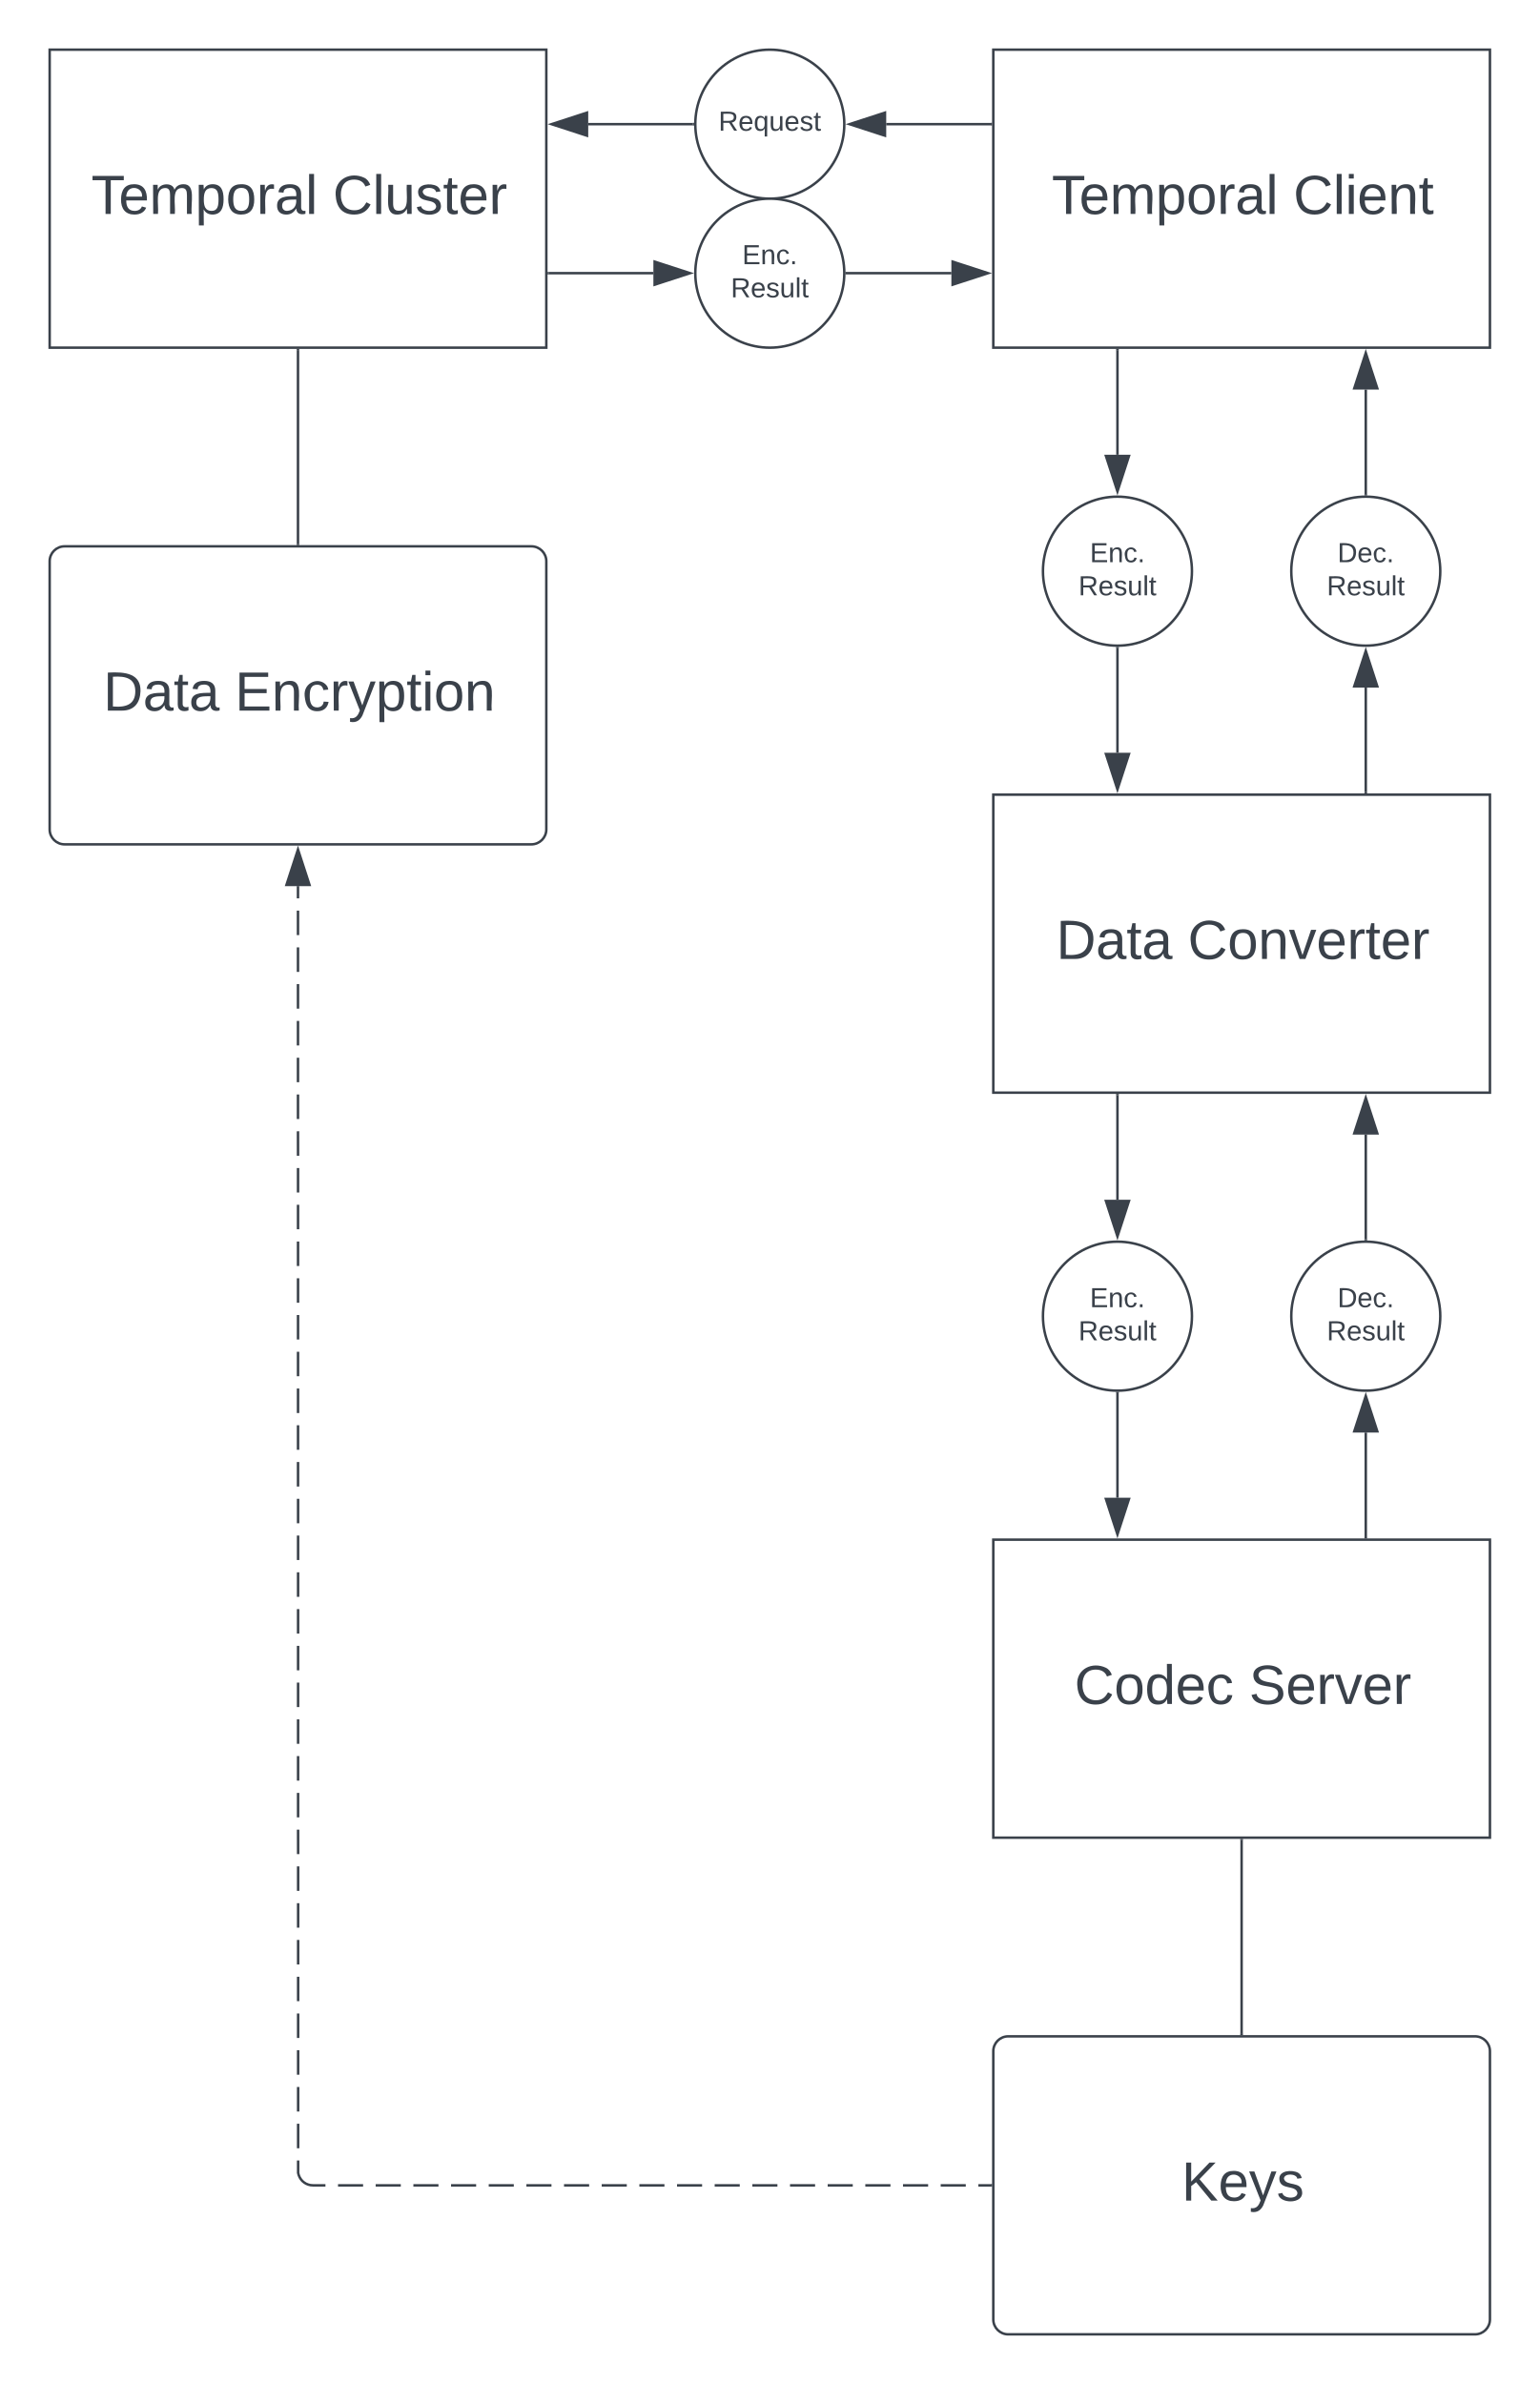
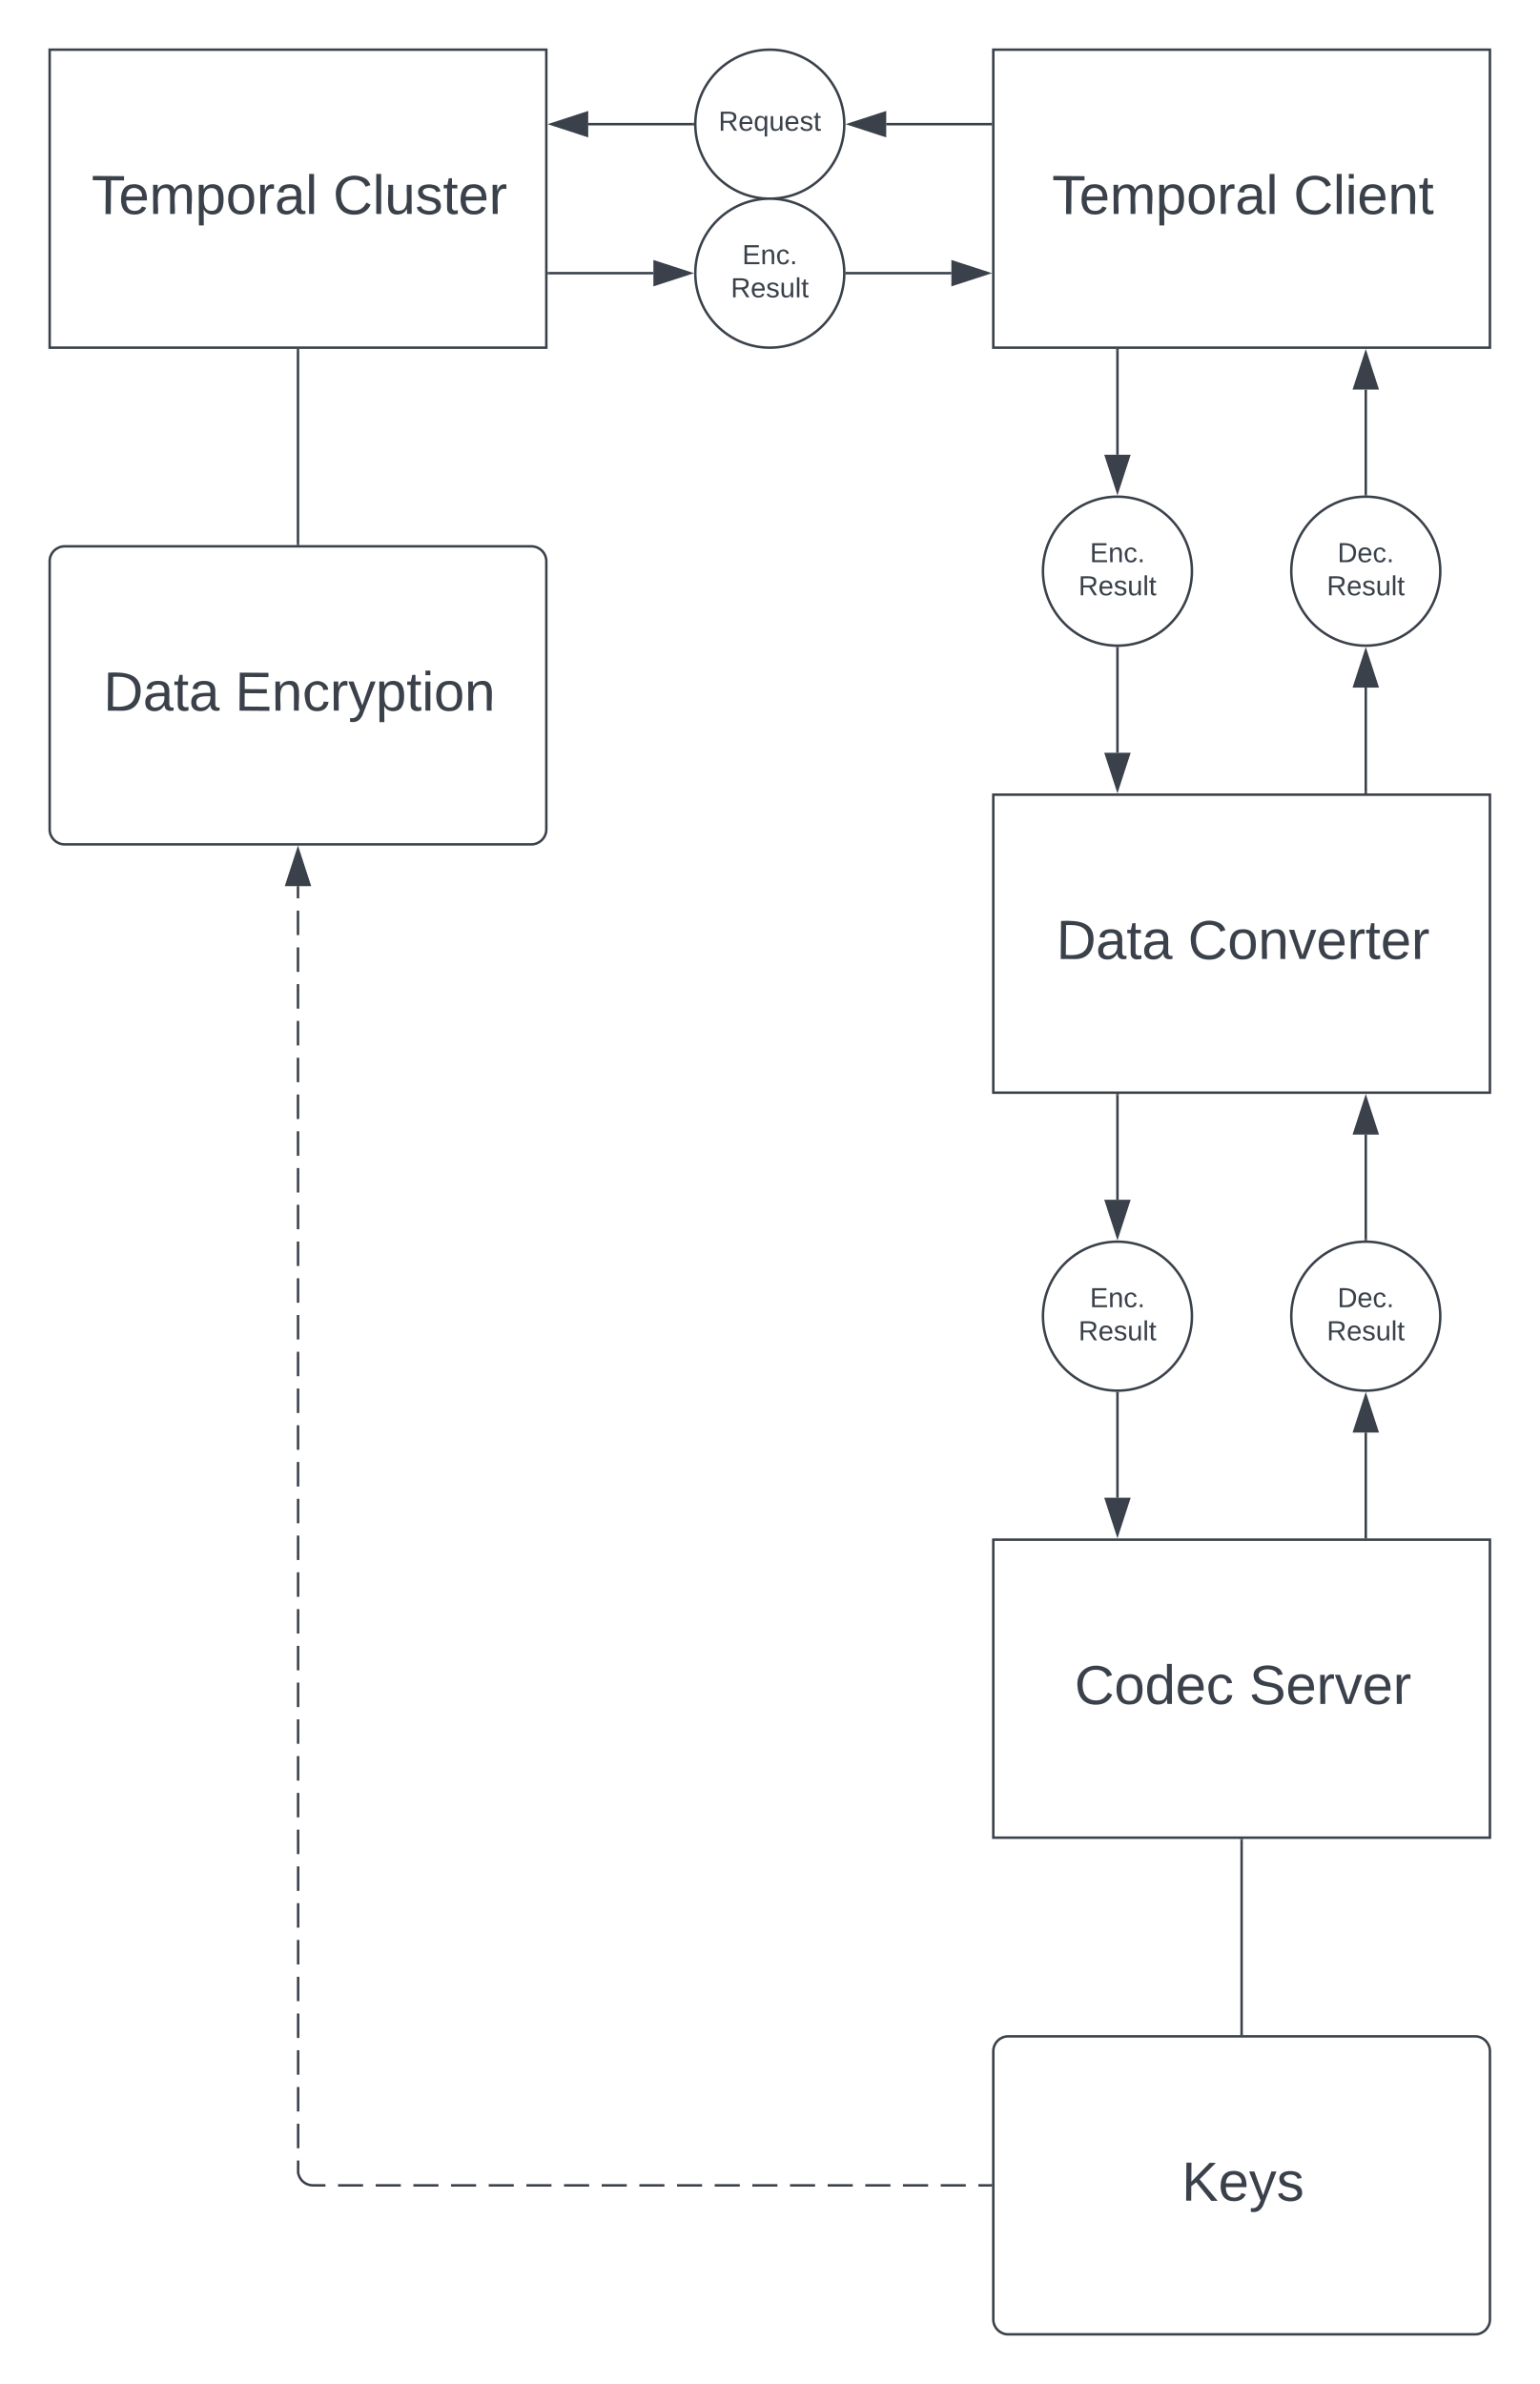
<svg xmlns="http://www.w3.org/2000/svg" xmlns:ns1="lucid" xmlns:xlink="http://www.w3.org/1999/xlink" width="620" height="960">
  <g transform="translate(-520 -160)" ns1:page-tab-id="0_0">
    <path d="M0 0h1760v1360H0z" fill="#fff" />
    <path d="M920 180h200v120H920z" stroke="#3a414a" fill="#fff" />
-     <use xlink:href="#a" transform="matrix(1,0,0,1,932,192) translate(11.55556 54.15278)" />
-     <use xlink:href="#b" transform="matrix(1,0,0,1,932,192) translate(108.8395 54.15278)" />
+     <use xlink:href="#a" transform="translate(943.556 246.153)" />
+     <use xlink:href="#b" transform="translate(1040.84 246.153)" />
    <path d="M1000 390c0 16.57-13.43 30-30 30s-30-13.43-30-30 13.43-30 30-30 30 13.43 30 30z" stroke="#3a414a" fill="#fff" />
-     <use xlink:href="#c" transform="matrix(1,0,0,1,945,365) translate(13.88889 21.38889)" />
-     <use xlink:href="#d" transform="matrix(1,0,0,1,945,365) translate(9.290123 34.72222)" />
+     <use xlink:href="#c" transform="translate(958.889 386.389)" />
+     <use xlink:href="#d" transform="translate(954.29 399.722)" />
    <path d="M1100 390c0 16.57-13.43 30-30 30s-30-13.43-30-30 13.43-30 30-30 30 13.43 30 30z" stroke="#3a414a" fill="#fff" />
-     <use xlink:href="#e" transform="matrix(1,0,0,1,1045,365) translate(13.59568 21.38889)" />
-     <use xlink:href="#d" transform="matrix(1,0,0,1,1045,365) translate(9.290123 34.72222)" />
+     <use xlink:href="#e" transform="translate(1058.596 386.389)" />
+     <use xlink:href="#d" transform="translate(1054.29 399.722)" />
    <path d="M920 480h200v120H920z" stroke="#3a414a" fill="#fff" />
-     <use xlink:href="#f" transform="matrix(1,0,0,1,932,492) translate(13.31481 54.15278)" />
-     <use xlink:href="#g" transform="matrix(1,0,0,1,932,492) translate(66.33951 54.15278)" />
+     <use xlink:href="#f" transform="translate(945.315 546.153)" />
+     <use xlink:href="#g" transform="translate(998.34 546.153)" />
    <path d="M1000 690c0 16.57-13.43 30-30 30s-30-13.43-30-30 13.43-30 30-30 30 13.43 30 30z" stroke="#3a414a" fill="#fff" />
-     <use xlink:href="#c" transform="matrix(1,0,0,1,945,665) translate(13.88889 21.38889)" />
-     <use xlink:href="#d" transform="matrix(1,0,0,1,945,665) translate(9.290123 34.72222)" />
+     <use xlink:href="#c" transform="translate(958.889 686.389)" />
+     <use xlink:href="#d" transform="translate(954.29 699.722)" />
    <path d="M1100 690c0 16.57-13.43 30-30 30s-30-13.43-30-30 13.43-30 30-30 30 13.43 30 30z" stroke="#3a414a" fill="#fff" />
-     <use xlink:href="#e" transform="matrix(1,0,0,1,1045,665) translate(13.59568 21.38889)" />
-     <use xlink:href="#d" transform="matrix(1,0,0,1,1045,665) translate(9.290123 34.72222)" />
+     <use xlink:href="#e" transform="translate(1058.596 686.389)" />
+     <use xlink:href="#d" transform="translate(1054.29 699.722)" />
    <path d="M920 780h200v120H920z" stroke="#3a414a" fill="#fff" />
-     <use xlink:href="#h" transform="matrix(1,0,0,1,932,792) translate(20.69136 54.15278)" />
-     <use xlink:href="#i" transform="matrix(1,0,0,1,932,792) translate(91 54.15278)" />
+     <use xlink:href="#h" transform="translate(952.691 846.153)" />
+     <use xlink:href="#i" transform="translate(1023 846.153)" />
    <path d="M970 343.12V301" stroke="#3a414a" fill="none" />
-     <path d="M970 357.88l-4.64-14.26h9.28z" stroke="#3a414a" fill="#3a414a" />
+     <path d="m970 357.88-4.64-14.26h9.28z" stroke="#3a414a" fill="#3a414a" />
    <path d="M970.5 301h-1v-.5h1z" stroke="#3a414a" stroke-width=".05" fill="#3a414a" />
    <path d="M970 421v42.12" stroke="#3a414a" fill="none" />
-     <path d="M970 420.5l.5-.02v.53h-1v-.54z" stroke="#3a414a" stroke-width=".05" fill="#3a414a" />
-     <path d="M970 477.88l-4.64-14.26h9.28z" stroke="#3a414a" fill="#3a414a" />
+     <path d="m970 420.5.5-.02v.53h-1v-.54z" stroke="#3a414a" stroke-width=".05" fill="#3a414a" />
+     <path d="m970 477.88-4.64-14.26h9.28z" stroke="#3a414a" fill="#3a414a" />
    <path d="M1070 359v-42.12" stroke="#3a414a" fill="none" />
-     <path d="M1070.5 359.54l-.5-.04-.5.02V359h1z" stroke="#3a414a" stroke-width=".05" fill="#3a414a" />
-     <path d="M1070 302.12l4.64 14.26h-9.28z" stroke="#3a414a" fill="#3a414a" />
+     <path d="m1070.5 359.54-.5-.04-.5.02V359h1z" stroke="#3a414a" stroke-width=".05" fill="#3a414a" />
+     <path d="m1070 302.12 4.64 14.26h-9.28z" stroke="#3a414a" fill="#3a414a" />
    <path d="M1070 436.88V479" stroke="#3a414a" fill="none" />
-     <path d="M1070 422.12l4.64 14.26h-9.28z" stroke="#3a414a" fill="#3a414a" />
+     <path d="m1070 422.12 4.64 14.26h-9.28z" stroke="#3a414a" fill="#3a414a" />
    <path d="M1070.5 479.5h-1v-.5h1z" stroke="#3a414a" stroke-width=".05" fill="#3a414a" />
    <path d="M970 643.12V601" stroke="#3a414a" fill="none" />
-     <path d="M970 657.88l-4.64-14.26h9.28z" stroke="#3a414a" fill="#3a414a" />
+     <path d="m970 657.88-4.64-14.26h9.28z" stroke="#3a414a" fill="#3a414a" />
    <path d="M970.5 601h-1v-.5h1z" stroke="#3a414a" stroke-width=".05" fill="#3a414a" />
    <path d="M970 721v42.12" stroke="#3a414a" fill="none" />
-     <path d="M970 720.5l.5-.02v.53h-1v-.54z" stroke="#3a414a" stroke-width=".05" fill="#3a414a" />
-     <path d="M970 777.88l-4.64-14.26h9.28z" stroke="#3a414a" fill="#3a414a" />
+     <path d="m970 720.5.5-.02v.53h-1v-.54z" stroke="#3a414a" stroke-width=".05" fill="#3a414a" />
+     <path d="m970 777.88-4.64-14.26h9.28z" stroke="#3a414a" fill="#3a414a" />
    <path d="M1070 659v-42.12" stroke="#3a414a" fill="none" />
-     <path d="M1070.5 659.54l-.5-.04-.5.02V659h1z" stroke="#3a414a" stroke-width=".05" fill="#3a414a" />
-     <path d="M1070 602.12l4.64 14.26h-9.28z" stroke="#3a414a" fill="#3a414a" />
+     <path d="m1070.5 659.54-.5-.04-.5.02V659h1z" stroke="#3a414a" stroke-width=".05" fill="#3a414a" />
+     <path d="m1070 602.12 4.64 14.26h-9.28z" stroke="#3a414a" fill="#3a414a" />
    <path d="M1070 736.88V779" stroke="#3a414a" fill="none" />
-     <path d="M1070 722.12l4.64 14.26h-9.28z" stroke="#3a414a" fill="#3a414a" />
+     <path d="m1070 722.12 4.64 14.26h-9.28z" stroke="#3a414a" fill="#3a414a" />
    <path d="M1070.5 779.5h-1v-.5h1z" stroke="#3a414a" stroke-width=".05" fill="#3a414a" />
    <path d="M860 210c0 16.57-13.43 30-30 30s-30-13.43-30-30 13.43-30 30-30 30 13.43 30 30z" stroke="#3a414a" fill="#fff" />
-     <use xlink:href="#j" transform="matrix(1,0,0,1,805,185) translate(4.33642 27.63889)" />
+     <use xlink:href="#j" transform="translate(809.336 212.639)" />
    <path d="M860 270c0 16.57-13.43 30-30 30s-30-13.43-30-30 13.43-30 30-30 30 13.43 30 30z" stroke="#3a414a" fill="#fff" />
-     <use xlink:href="#c" transform="matrix(1,0,0,1,805,245) translate(13.88889 21.38889)" />
-     <use xlink:href="#d" transform="matrix(1,0,0,1,805,245) translate(9.290123 34.72222)" />
+     <use xlink:href="#c" transform="translate(818.889 266.389)" />
+     <use xlink:href="#d" transform="translate(814.29 279.722)" />
    <path d="M920 986a6 6 0 0 1 6-6h188a6 6 0 0 1 6 6v108a6 6 0 0 1-6 6H926a6 6 0 0 1-6-6z" stroke="#3a414a" fill="#fff" />
-     <use xlink:href="#k" transform="matrix(1,0,0,1,932,992) translate(63.80864 54.15278)" />
+     <use xlink:href="#k" transform="translate(995.809 1046.153)" />
    <path d="M1020 979.04V901" stroke="#3a414a" fill="none" />
-     <path d="M1020.5 979.54h-1v-.52h1zM1020.5 901h-1v-.5h1z" stroke="#3a414a" stroke-width=".05" fill="#3a414a" />
+     <path d="M1020.5 979.54h-1v-.52h1zm0-78.54h-1v-.5h1z" stroke="#3a414a" stroke-width=".05" fill="#3a414a" />
    <path d="M540 180h200v120H540z" stroke="#3a414a" fill="#fff" />
-     <use xlink:href="#a" transform="matrix(1,0,0,1,552,192) translate(4.765432 54.15278)" />
-     <use xlink:href="#l" transform="matrix(1,0,0,1,552,192) translate(102.0494 54.15278)" />
+     <use xlink:href="#a" transform="translate(556.765 246.153)" />
+     <use xlink:href="#l" transform="translate(654.05 246.153)" />
    <path d="M540 386a6 6 0 0 1 6-6h188a6 6 0 0 1 6 6v108a6 6 0 0 1-6 6H546a6 6 0 0 1-6-6z" stroke="#3a414a" fill="#fff" />
-     <use xlink:href="#f" transform="matrix(1,0,0,1,552,392) translate(9.580247 54.15278)" />
-     <use xlink:href="#m" transform="matrix(1,0,0,1,552,392) translate(62.60494 54.15278)" />
+     <use xlink:href="#f" transform="translate(561.58 446.153)" />
+     <use xlink:href="#m" transform="translate(614.605 446.153)" />
    <path d="M640 379.04V301" stroke="#3a414a" fill="none" />
-     <path d="M640.5 379.54h-1v-.52h1zM640.5 301h-1v-.5h1z" stroke="#3a414a" stroke-width=".05" fill="#3a414a" />
-     <path d="M919.04 1040h-5.06m-5.06 0h-10.1m-5.06 0h-10.12m-5.05 0h-10.13m-5.05 0h-10.1m-5.07 0h-10.1m-5.07 0h-10.1m-5.07 0h-10.1m-5.06 0h-10.1m-5.07 0h-10.1m-5.06 0h-10.1m-5.06 0h-10.12m-5.05 0h-10.1m-5.07 0h-10.1m-5.07 0h-10.1m-5.07 0h-10.1m-5.07 0h-10.12m-5.06 0h-10.1m-5.06 0H646l-.94-.07-.9-.22-.88-.35-.8-.5-.72-.6-.6-.72-.5-.8-.37-.88-.23-.9V1030m0-4.93v-9.87m0-4.93v-9.87m0-4.94v-9.86m0-4.94v-9.87m0-4.94V956m0-4.94v-9.87m0-4.95v-9.86m0-4.95v-9.87m0-4.93l-.02-9.87m0-4.93v-9.87m0-4.94v-9.86m0-4.94v-9.87m0-4.93v-9.87m0-4.93v-9.87m0-4.94v-9.86m0-4.94v-9.87m0-4.93v-9.87m0-4.93v-9.87m-.02-4.94v-9.87m0-4.93v-9.87m0-4.93v-9.87m0-4.93v-9.87m0-4.94v-9.86m0-4.93v-9.86m0-4.93v-9.86m0-4.94v-9.86m0-4.94v-9.87m0-4.93l-.02-9.87m0-4.93v-9.87m0-4.94v-9.87m0-4.94v-9.88m0-4.93v-9.88m0-4.93v-9.88m0-4.94v-9.86m0-4.94v-4.93" stroke="#3a414a" fill="none" />
+     <path d="M640.5 379.54h-1v-.52h1zm0-78.54h-1v-.5h1z" stroke="#3a414a" stroke-width=".05" fill="#3a414a" />
+     <path d="M919.04 1040h-5.06m-5.06 0h-10.1m-5.06 0h-10.12m-5.05 0h-10.13m-5.05 0h-10.1m-5.07 0h-10.1m-5.07 0h-10.1m-5.07 0h-10.1m-5.06 0h-10.1m-5.07 0h-10.1m-5.06 0h-10.1m-5.06 0h-10.12m-5.05 0h-10.1m-5.07 0h-10.1m-5.07 0h-10.1m-5.07 0h-10.1m-5.07 0h-10.12m-5.06 0h-10.1m-5.06 0H646l-.94-.07-.9-.22-.88-.35-.8-.5-.72-.6-.6-.72-.5-.8-.37-.88-.23-.9V1030m0-4.93v-9.87m0-4.93v-9.87m0-4.94v-9.86m0-4.94v-9.87m0-4.94V956m0-4.94v-9.87m0-4.95v-9.86m0-4.95v-9.87m0-4.93-.02-9.87m0-4.93v-9.87m0-4.94v-9.86m0-4.94v-9.87m0-4.93v-9.87m0-4.93v-9.87m0-4.94v-9.86m0-4.94v-9.87m0-4.93v-9.87m0-4.93v-9.87m-.02-4.94v-9.87m0-4.93v-9.87m0-4.93v-9.87m0-4.93v-9.87m0-4.94v-9.86m0-4.93v-9.86m0-4.93v-9.86m0-4.94v-9.86m0-4.94v-9.87m0-4.93-.02-9.87m0-4.93v-9.87m0-4.94v-9.87m0-4.94v-9.88m0-4.93v-9.88m0-4.93v-9.88m0-4.94v-9.86m0-4.94v-4.93" stroke="#3a414a" fill="none" />
    <path d="M919.54 1040.5h-.52v-1h.52z" stroke="#3a414a" stroke-width=".05" fill="#3a414a" />
-     <path d="M640 502.08l4.64 14.27h-9.28z" stroke="#3a414a" fill="#3a414a" />
+     <path d="m640 502.08 4.64 14.27h-9.28z" stroke="#3a414a" fill="#3a414a" />
    <path d="M876.88 210H919" stroke="#3a414a" fill="none" />
-     <path d="M862.12 210l14.26-4.64v9.28z" stroke="#3a414a" fill="#3a414a" />
+     <path d="m862.12 210 14.26-4.64v9.28z" stroke="#3a414a" fill="#3a414a" />
    <path d="M919.5 210.5h-.5v-1h.5z" stroke="#3a414a" stroke-width=".05" fill="#3a414a" />
    <path d="M861 270h42.12" stroke="#3a414a" fill="none" />
    <path d="M861 270.5h-.54l.04-.5-.02-.5h.53z" stroke="#3a414a" stroke-width=".05" fill="#3a414a" />
-     <path d="M917.88 270l-14.26 4.64v-9.28z" stroke="#3a414a" fill="#3a414a" />
+     <path d="m917.88 270-14.26 4.64v-9.28z" stroke="#3a414a" fill="#3a414a" />
    <path d="M799 210h-42.12" stroke="#3a414a" fill="none" />
-     <path d="M799.5 210l.02.5H799v-1h.54z" stroke="#3a414a" stroke-width=".05" fill="#3a414a" />
-     <path d="M742.12 210l14.26-4.64v9.28z" stroke="#3a414a" fill="#3a414a" />
+     <path d="m799.5 210 .02.5H799v-1h.54z" stroke="#3a414a" stroke-width=".05" fill="#3a414a" />
+     <path d="m742.12 210 14.26-4.64v9.28z" stroke="#3a414a" fill="#3a414a" />
    <path d="M783.12 270H741" stroke="#3a414a" fill="none" />
-     <path d="M797.88 270l-14.26 4.64v-9.28z" stroke="#3a414a" fill="#3a414a" />
+     <path d="m797.88 270-14.26 4.64v-9.28z" stroke="#3a414a" fill="#3a414a" />
    <path d="M741 270.5h-.5v-1h.5z" stroke="#3a414a" stroke-width=".05" fill="#3a414a" />
    <defs>
      <path fill="#3a414a" d="M127-220V0H93v-220H8v-28h204v28h-85" id="n" />
      <path fill="#3a414a" d="M100-194c63 0 86 42 84 106H49c0 40 14 67 53 68 26 1 43-12 49-29l28 8c-11 28-37 45-77 45C44 4 14-33 15-96c1-61 26-98 85-98zm52 81c6-60-76-77-97-28-3 7-6 17-6 28h103" id="o" />
      <path fill="#3a414a" d="M210-169c-67 3-38 105-44 169h-31v-121c0-29-5-50-35-48C34-165 62-65 56 0H25l-1-190h30c1 10-1 24 2 32 10-44 99-50 107 0 11-21 27-35 58-36 85-2 47 119 55 194h-31v-121c0-29-5-49-35-48" id="p" />
      <path fill="#3a414a" d="M115-194c55 1 70 41 70 98S169 2 115 4C84 4 66-9 55-30l1 105H24l-1-265h31l2 30c10-21 28-34 59-34zm-8 174c40 0 45-34 45-75s-6-73-45-74c-42 0-51 32-51 76 0 43 10 73 51 73" id="q" />
      <path fill="#3a414a" d="M100-194c62-1 85 37 85 99 1 63-27 99-86 99S16-35 15-95c0-66 28-99 85-99zM99-20c44 1 53-31 53-75 0-43-8-75-51-75s-53 32-53 75 10 74 51 75" id="r" />
      <path fill="#3a414a" d="M114-163C36-179 61-72 57 0H25l-1-190h30c1 12-1 29 2 39 6-27 23-49 58-41v29" id="s" />
      <path fill="#3a414a" d="M141-36C126-15 110 5 73 4 37 3 15-17 15-53c-1-64 63-63 125-63 3-35-9-54-41-54-24 1-41 7-42 31l-33-3c5-37 33-52 76-52 45 0 72 20 72 64v82c-1 20 7 32 28 27v20c-31 9-61-2-59-35zM48-53c0 20 12 33 32 33 41-3 63-29 60-74-43 2-92-5-92 41" id="t" />
      <path fill="#3a414a" d="M24 0v-261h32V0H24" id="u" />
-       <g id="a">
-         <use transform="matrix(0.0617284,0,0,0.0617284,0,0)" xlink:href="#n" />
-         <use transform="matrix(0.0617284,0,0,0.0617284,11.04938,0)" xlink:href="#o" />
-         <use transform="matrix(0.0617284,0,0,0.0617284,23.39506,0)" xlink:href="#p" />
-         <use transform="matrix(0.0617284,0,0,0.0617284,41.85185,0)" xlink:href="#q" />
-         <use transform="matrix(0.0617284,0,0,0.0617284,54.19753,0)" xlink:href="#r" />
-         <use transform="matrix(0.0617284,0,0,0.0617284,66.54321,0)" xlink:href="#s" />
-         <use transform="matrix(0.0617284,0,0,0.0617284,73.88889,0)" xlink:href="#t" />
-         <use transform="matrix(0.0617284,0,0,0.0617284,86.23457,0)" xlink:href="#u" />
-       </g>
      <path fill="#3a414a" d="M212-179c-10-28-35-45-73-45-59 0-87 40-87 99 0 60 29 101 89 101 43 0 62-24 78-52l27 14C228-24 195 4 139 4 59 4 22-46 18-125c-6-104 99-153 187-111 19 9 31 26 39 46" id="v" />
      <path fill="#3a414a" d="M24-231v-30h32v30H24zM24 0v-190h32V0H24" id="w" />
      <path fill="#3a414a" d="M117-194c89-4 53 116 60 194h-32v-121c0-31-8-49-39-48C34-167 62-67 57 0H25l-1-190h30c1 10-1 24 2 32 11-22 29-35 61-36" id="x" />
      <path fill="#3a414a" d="M59-47c-2 24 18 29 38 22v24C64 9 27 4 27-40v-127H5v-23h24l9-43h21v43h35v23H59v120" id="y" />
-       <g id="b">
-         <use transform="matrix(0.0617284,0,0,0.0617284,0,0)" xlink:href="#v" />
-         <use transform="matrix(0.0617284,0,0,0.0617284,15.98765,0)" xlink:href="#u" />
-         <use transform="matrix(0.0617284,0,0,0.0617284,20.8642,0)" xlink:href="#w" />
-         <use transform="matrix(0.0617284,0,0,0.0617284,25.74074,0)" xlink:href="#o" />
-         <use transform="matrix(0.0617284,0,0,0.0617284,38.08642,0)" xlink:href="#x" />
-         <use transform="matrix(0.0617284,0,0,0.0617284,50.4321,0)" xlink:href="#y" />
-       </g>
      <path fill="#3a414a" d="M30 0v-248h187v28H63v79h144v27H63v87h162V0H30" id="z" />
      <path fill="#3a414a" d="M96-169c-40 0-48 33-48 73s9 75 48 75c24 0 41-14 43-38l32 2c-6 37-31 61-74 61-59 0-76-41-82-99-10-93 101-131 147-64 4 7 5 14 7 22l-32 3c-4-21-16-35-41-35" id="A" />
      <path fill="#3a414a" d="M33 0v-38h34V0H33" id="B" />
-       <g id="c">
-         <use transform="matrix(0.0308642,0,0,0.0308642,0,0)" xlink:href="#z" />
-         <use transform="matrix(0.0308642,0,0,0.0308642,7.407407,0)" xlink:href="#x" />
-         <use transform="matrix(0.0308642,0,0,0.0308642,13.58025,0)" xlink:href="#A" />
-         <use transform="matrix(0.0308642,0,0,0.0308642,19.1358,0)" xlink:href="#B" />
-       </g>
      <path fill="#3a414a" d="M233-177c-1 41-23 64-60 70L243 0h-38l-65-103H63V0H30v-248c88 3 205-21 203 71zM63-129c60-2 137 13 137-47 0-61-80-42-137-45v92" id="C" />
      <path fill="#3a414a" d="M135-143c-3-34-86-38-87 0 15 53 115 12 119 90S17 21 10-45l28-5c4 36 97 45 98 0-10-56-113-15-118-90-4-57 82-63 122-42 12 7 21 19 24 35" id="D" />
      <path fill="#3a414a" d="M84 4C-5 8 30-112 23-190h32v120c0 31 7 50 39 49 72-2 45-101 50-169h31l1 190h-30c-1-10 1-25-2-33-11 22-28 36-60 37" id="E" />
+       <path fill="#3a414a" d="M30-248c118-7 216 8 213 122C240-48 200 0 122 0H30v-248zM63-27c89 8 146-16 146-99s-60-101-146-95v194" id="F" />
+       <path fill="#3a414a" d="M108 0H70L1-190h34L89-25l56-165h34" id="G" />
+       <path fill="#3a414a" d="M85-194c31 0 48 13 60 33l-1-100h32l1 261h-30c-2-10 0-23-3-31C134-8 116 4 85 4 32 4 16-35 15-94c0-66 23-100 70-100zm9 24c-40 0-46 34-46 75 0 40 6 74 45 74 42 0 51-32 51-76 0-42-9-74-50-73" id="H" />
+       <path fill="#3a414a" d="M185-189c-5-48-123-54-124 2 14 75 158 14 163 119 3 78-121 87-175 55-17-10-28-26-33-46l33-7c5 56 141 63 141-1 0-78-155-14-162-118-5-82 145-84 179-34 5 7 8 16 11 25" id="I" />
+       <path fill="#3a414a" d="M145-31C134-9 116 4 85 4 32 4 16-35 15-94c0-59 17-99 70-100 32-1 48 14 60 33 0-11-1-24 2-32h30l-1 268h-32zM93-21c41 0 51-33 51-76s-8-73-50-73c-40 0-46 35-46 75s5 74 45 74" id="J" />
+       <path fill="#3a414a" d="M194 0 95-120 63-95V0H30v-248h33v124l119-124h40L117-140 236 0h-42" id="K" />
+       <path fill="#3a414a" d="M179-190 93 31C79 59 56 82 12 73V49c39 6 53-20 64-50L1-190h34L92-34l54-156h33" id="L" />
+       <g id="a">
+         <use transform="rotate(.413) scale(.06173)" xlink:href="#n" />
+         <use transform="matrix(.06173 0 0 .06173 11.05 0)" xlink:href="#o" />
+         <use transform="matrix(.06173 0 0 .06173 23.395 0)" xlink:href="#p" />
+         <use transform="matrix(.06173 0 0 .06173 41.852 0)" xlink:href="#q" />
+         <use transform="matrix(.06173 0 0 .06173 54.198 0)" xlink:href="#r" />
+         <use transform="matrix(.06173 0 0 .06173 66.543 0)" xlink:href="#s" />
+         <use transform="matrix(.06173 0 0 .06173 73.889 0)" xlink:href="#t" />
+         <use transform="matrix(.06173 0 0 .06173 86.235 0)" xlink:href="#u" />
+       </g>
+       <g id="b">
+         <use transform="rotate(.413) scale(.06173)" xlink:href="#v" />
+         <use transform="matrix(.06173 0 0 .06173 15.988 0)" xlink:href="#u" />
+         <use transform="matrix(.06173 0 0 .06173 20.864 0)" xlink:href="#w" />
+         <use transform="matrix(.06173 0 0 .06173 25.74 0)" xlink:href="#o" />
+         <use transform="matrix(.06173 0 0 .06173 38.086 0)" xlink:href="#x" />
+         <use transform="matrix(.06173 0 0 .06173 50.432 0)" xlink:href="#y" />
+       </g>
+       <g id="c">
+         <use transform="scale(.03086)" xlink:href="#z" />
+         <use transform="matrix(.03086 0 0 .03086 7.407 0)" xlink:href="#x" />
+         <use transform="matrix(.03086 0 0 .03086 13.58 0)" xlink:href="#A" />
+         <use transform="matrix(.03086 0 0 .03086 19.136 0)" xlink:href="#B" />
+       </g>
      <g id="d">
-         <use transform="matrix(0.0308642,0,0,0.0308642,0,0)" xlink:href="#C" />
-         <use transform="matrix(0.0308642,0,0,0.0308642,7.993827,0)" xlink:href="#o" />
-         <use transform="matrix(0.0308642,0,0,0.0308642,14.16667,0)" xlink:href="#D" />
-         <use transform="matrix(0.0308642,0,0,0.0308642,19.72222,0)" xlink:href="#E" />
-         <use transform="matrix(0.0308642,0,0,0.0308642,25.89506,0)" xlink:href="#u" />
-         <use transform="matrix(0.0308642,0,0,0.0308642,28.33333,0)" xlink:href="#y" />
-       </g>
-       <path fill="#3a414a" d="M30-248c118-7 216 8 213 122C240-48 200 0 122 0H30v-248zM63-27c89 8 146-16 146-99s-60-101-146-95v194" id="F" />
+         <use transform="scale(.03086)" xlink:href="#C" />
+         <use transform="matrix(.03086 0 0 .03086 7.994 0)" xlink:href="#o" />
+         <use transform="matrix(.03086 0 0 .03086 14.167 0)" xlink:href="#D" />
+         <use transform="matrix(.03086 0 0 .03086 19.722 0)" xlink:href="#E" />
+         <use transform="matrix(.03086 0 0 .03086 25.895 0)" xlink:href="#u" />
+         <use transform="matrix(.03086 0 0 .03086 28.333 0)" xlink:href="#y" />
+       </g>
      <g id="e">
-         <use transform="matrix(0.0308642,0,0,0.0308642,0,0)" xlink:href="#F" />
-         <use transform="matrix(0.0308642,0,0,0.0308642,7.993827,0)" xlink:href="#o" />
-         <use transform="matrix(0.0308642,0,0,0.0308642,14.16667,0)" xlink:href="#A" />
-         <use transform="matrix(0.0308642,0,0,0.0308642,19.72222,0)" xlink:href="#B" />
+         <use transform="scale(.03086)" xlink:href="#F" />
+         <use transform="matrix(.03086 0 0 .03086 7.994 0)" xlink:href="#o" />
+         <use transform="matrix(.03086 0 0 .03086 14.167 0)" xlink:href="#A" />
+         <use transform="matrix(.03086 0 0 .03086 19.722 0)" xlink:href="#B" />
      </g>
      <g id="f">
-         <use transform="matrix(0.0617284,0,0,0.0617284,0,0)" xlink:href="#F" />
-         <use transform="matrix(0.0617284,0,0,0.0617284,15.98765,0)" xlink:href="#t" />
-         <use transform="matrix(0.0617284,0,0,0.0617284,28.33333,0)" xlink:href="#y" />
-         <use transform="matrix(0.0617284,0,0,0.0617284,34.50617,0)" xlink:href="#t" />
-       </g>
-       <path fill="#3a414a" d="M108 0H70L1-190h34L89-25l56-165h34" id="G" />
+         <use transform="rotate(.413) scale(.06173)" xlink:href="#F" />
+         <use transform="matrix(.06173 0 0 .06173 15.988 0)" xlink:href="#t" />
+         <use transform="matrix(.06173 0 0 .06173 28.333 0)" xlink:href="#y" />
+         <use transform="matrix(.06173 0 0 .06173 34.506 0)" xlink:href="#t" />
+       </g>
      <g id="g">
-         <use transform="matrix(0.0617284,0,0,0.0617284,0,0)" xlink:href="#v" />
-         <use transform="matrix(0.0617284,0,0,0.0617284,15.98765,0)" xlink:href="#r" />
-         <use transform="matrix(0.0617284,0,0,0.0617284,28.33333,0)" xlink:href="#x" />
-         <use transform="matrix(0.0617284,0,0,0.0617284,40.67901,0)" xlink:href="#G" />
-         <use transform="matrix(0.0617284,0,0,0.0617284,51.79012,0)" xlink:href="#o" />
-         <use transform="matrix(0.0617284,0,0,0.0617284,64.1358,0)" xlink:href="#s" />
-         <use transform="matrix(0.0617284,0,0,0.0617284,71.48148,0)" xlink:href="#y" />
-         <use transform="matrix(0.0617284,0,0,0.0617284,77.65432,0)" xlink:href="#o" />
-         <use transform="matrix(0.0617284,0,0,0.0617284,90,0)" xlink:href="#s" />
-       </g>
-       <path fill="#3a414a" d="M85-194c31 0 48 13 60 33l-1-100h32l1 261h-30c-2-10 0-23-3-31C134-8 116 4 85 4 32 4 16-35 15-94c0-66 23-100 70-100zm9 24c-40 0-46 34-46 75 0 40 6 74 45 74 42 0 51-32 51-76 0-42-9-74-50-73" id="H" />
+         <use transform="rotate(.413) scale(.06173)" xlink:href="#v" />
+         <use transform="matrix(.06173 0 0 .06173 15.988 0)" xlink:href="#r" />
+         <use transform="matrix(.06173 0 0 .06173 28.333 0)" xlink:href="#x" />
+         <use transform="matrix(.06173 0 0 .06173 40.679 0)" xlink:href="#G" />
+         <use transform="matrix(.06173 0 0 .06173 51.79 0)" xlink:href="#o" />
+         <use transform="matrix(.06173 0 0 .06173 64.136 0)" xlink:href="#s" />
+         <use transform="matrix(.06173 0 0 .06173 71.481 0)" xlink:href="#y" />
+         <use transform="matrix(.06173 0 0 .06173 77.654 0)" xlink:href="#o" />
+         <use transform="matrix(.06173 0 0 .06173 90 0)" xlink:href="#s" />
+       </g>
      <g id="h">
-         <use transform="matrix(0.0617284,0,0,0.0617284,0,0)" xlink:href="#v" />
-         <use transform="matrix(0.0617284,0,0,0.0617284,15.98765,0)" xlink:href="#r" />
-         <use transform="matrix(0.0617284,0,0,0.0617284,28.33333,0)" xlink:href="#H" />
-         <use transform="matrix(0.0617284,0,0,0.0617284,40.67901,0)" xlink:href="#o" />
-         <use transform="matrix(0.0617284,0,0,0.0617284,53.02469,0)" xlink:href="#A" />
-       </g>
-       <path fill="#3a414a" d="M185-189c-5-48-123-54-124 2 14 75 158 14 163 119 3 78-121 87-175 55-17-10-28-26-33-46l33-7c5 56 141 63 141-1 0-78-155-14-162-118-5-82 145-84 179-34 5 7 8 16 11 25" id="I" />
+         <use transform="rotate(.413) scale(.06173)" xlink:href="#v" />
+         <use transform="matrix(.06173 0 0 .06173 15.988 0)" xlink:href="#r" />
+         <use transform="matrix(.06173 0 0 .06173 28.333 0)" xlink:href="#H" />
+         <use transform="matrix(.06173 0 0 .06173 40.679 0)" xlink:href="#o" />
+         <use transform="matrix(.06173 0 0 .06173 53.025 0)" xlink:href="#A" />
+       </g>
      <g id="i">
-         <use transform="matrix(0.0617284,0,0,0.0617284,0,0)" xlink:href="#I" />
-         <use transform="matrix(0.0617284,0,0,0.0617284,14.81481,0)" xlink:href="#o" />
-         <use transform="matrix(0.0617284,0,0,0.0617284,27.16049,0)" xlink:href="#s" />
-         <use transform="matrix(0.0617284,0,0,0.0617284,34.50617,0)" xlink:href="#G" />
-         <use transform="matrix(0.0617284,0,0,0.0617284,45.61728,0)" xlink:href="#o" />
-         <use transform="matrix(0.0617284,0,0,0.0617284,57.96296,0)" xlink:href="#s" />
-       </g>
-       <path fill="#3a414a" d="M145-31C134-9 116 4 85 4 32 4 16-35 15-94c0-59 17-99 70-100 32-1 48 14 60 33 0-11-1-24 2-32h30l-1 268h-32zM93-21c41 0 51-33 51-76s-8-73-50-73c-40 0-46 35-46 75s5 74 45 74" id="J" />
+         <use transform="rotate(.413) scale(.06173)" xlink:href="#I" />
+         <use transform="matrix(.06173 0 0 .06173 14.815 0)" xlink:href="#o" />
+         <use transform="matrix(.06173 0 0 .06173 27.16 0)" xlink:href="#s" />
+         <use transform="matrix(.06173 0 0 .06173 34.506 0)" xlink:href="#G" />
+         <use transform="matrix(.06173 0 0 .06173 45.617 0)" xlink:href="#o" />
+         <use transform="matrix(.06173 0 0 .06173 57.963 0)" xlink:href="#s" />
+       </g>
      <g id="j">
-         <use transform="matrix(0.0308642,0,0,0.0308642,0,0)" xlink:href="#C" />
-         <use transform="matrix(0.0308642,0,0,0.0308642,7.993827,0)" xlink:href="#o" />
-         <use transform="matrix(0.0308642,0,0,0.0308642,14.16667,0)" xlink:href="#J" />
-         <use transform="matrix(0.0308642,0,0,0.0308642,20.33951,0)" xlink:href="#E" />
-         <use transform="matrix(0.0308642,0,0,0.0308642,26.51235,0)" xlink:href="#o" />
-         <use transform="matrix(0.0308642,0,0,0.0308642,32.68519,0)" xlink:href="#D" />
-         <use transform="matrix(0.0308642,0,0,0.0308642,38.24074,0)" xlink:href="#y" />
-       </g>
-       <path fill="#3a414a" d="M194 0L95-120 63-95V0H30v-248h33v124l119-124h40L117-140 236 0h-42" id="K" />
-       <path fill="#3a414a" d="M179-190L93 31C79 59 56 82 12 73V49c39 6 53-20 64-50L1-190h34L92-34l54-156h33" id="L" />
+         <use transform="scale(.03086)" xlink:href="#C" />
+         <use transform="matrix(.03086 0 0 .03086 7.994 0)" xlink:href="#o" />
+         <use transform="matrix(.03086 0 0 .03086 14.167 0)" xlink:href="#J" />
+         <use transform="matrix(.03086 0 0 .03086 20.34 0)" xlink:href="#E" />
+         <use transform="matrix(.03086 0 0 .03086 26.512 0)" xlink:href="#o" />
+         <use transform="matrix(.03086 0 0 .03086 32.685 0)" xlink:href="#D" />
+         <use transform="matrix(.03086 0 0 .03086 38.24 0)" xlink:href="#y" />
+       </g>
      <g id="k">
-         <use transform="matrix(0.0617284,0,0,0.0617284,0,0)" xlink:href="#K" />
-         <use transform="matrix(0.0617284,0,0,0.0617284,14.81481,0)" xlink:href="#o" />
-         <use transform="matrix(0.0617284,0,0,0.0617284,27.16049,0)" xlink:href="#L" />
-         <use transform="matrix(0.0617284,0,0,0.0617284,38.2716,0)" xlink:href="#D" />
+         <use transform="rotate(.413) scale(.06173)" xlink:href="#K" />
+         <use transform="matrix(.06173 0 0 .06173 14.815 0)" xlink:href="#o" />
+         <use transform="matrix(.06173 0 0 .06173 27.16 0)" xlink:href="#L" />
+         <use transform="matrix(.06173 0 0 .06173 38.272 0)" xlink:href="#D" />
      </g>
      <g id="l">
-         <use transform="matrix(0.0617284,0,0,0.0617284,0,0)" xlink:href="#v" />
-         <use transform="matrix(0.0617284,0,0,0.0617284,15.98765,0)" xlink:href="#u" />
-         <use transform="matrix(0.0617284,0,0,0.0617284,20.8642,0)" xlink:href="#E" />
-         <use transform="matrix(0.0617284,0,0,0.0617284,33.20988,0)" xlink:href="#D" />
-         <use transform="matrix(0.0617284,0,0,0.0617284,44.32099,0)" xlink:href="#y" />
-         <use transform="matrix(0.0617284,0,0,0.0617284,50.49383,0)" xlink:href="#o" />
-         <use transform="matrix(0.0617284,0,0,0.0617284,62.83951,0)" xlink:href="#s" />
+         <use transform="rotate(.413) scale(.06173)" xlink:href="#v" />
+         <use transform="matrix(.06173 0 0 .06173 15.988 0)" xlink:href="#u" />
+         <use transform="matrix(.06173 0 0 .06173 20.864 0)" xlink:href="#E" />
+         <use transform="matrix(.06173 0 0 .06173 33.21 0)" xlink:href="#D" />
+         <use transform="matrix(.06173 0 0 .06173 44.321 0)" xlink:href="#y" />
+         <use transform="matrix(.06173 0 0 .06173 50.494 0)" xlink:href="#o" />
+         <use transform="matrix(.06173 0 0 .06173 62.84 0)" xlink:href="#s" />
      </g>
      <g id="m">
-         <use transform="matrix(0.0617284,0,0,0.0617284,0,0)" xlink:href="#z" />
-         <use transform="matrix(0.0617284,0,0,0.0617284,14.81481,0)" xlink:href="#x" />
-         <use transform="matrix(0.0617284,0,0,0.0617284,27.16049,0)" xlink:href="#A" />
-         <use transform="matrix(0.0617284,0,0,0.0617284,38.2716,0)" xlink:href="#s" />
-         <use transform="matrix(0.0617284,0,0,0.0617284,45.61728,0)" xlink:href="#L" />
-         <use transform="matrix(0.0617284,0,0,0.0617284,56.7284,0)" xlink:href="#q" />
-         <use transform="matrix(0.0617284,0,0,0.0617284,69.07407,0)" xlink:href="#y" />
-         <use transform="matrix(0.0617284,0,0,0.0617284,75.24691,0)" xlink:href="#w" />
-         <use transform="matrix(0.0617284,0,0,0.0617284,80.12346,0)" xlink:href="#r" />
-         <use transform="matrix(0.0617284,0,0,0.0617284,92.46914,0)" xlink:href="#x" />
+         <use transform="rotate(.413) scale(.06173)" xlink:href="#z" />
+         <use transform="matrix(.06173 0 0 .06173 14.815 0)" xlink:href="#x" />
+         <use transform="matrix(.06173 0 0 .06173 27.16 0)" xlink:href="#A" />
+         <use transform="matrix(.06173 0 0 .06173 38.272 0)" xlink:href="#s" />
+         <use transform="matrix(.06173 0 0 .06173 45.617 0)" xlink:href="#L" />
+         <use transform="matrix(.06173 0 0 .06173 56.728 0)" xlink:href="#q" />
+         <use transform="matrix(.06173 0 0 .06173 69.074 0)" xlink:href="#y" />
+         <use transform="matrix(.06173 0 0 .06173 75.247 0)" xlink:href="#w" />
+         <use transform="matrix(.06173 0 0 .06173 80.123 0)" xlink:href="#r" />
+         <use transform="matrix(.06173 0 0 .06173 92.47 0)" xlink:href="#x" />
      </g>
    </defs>
  </g>
</svg>
